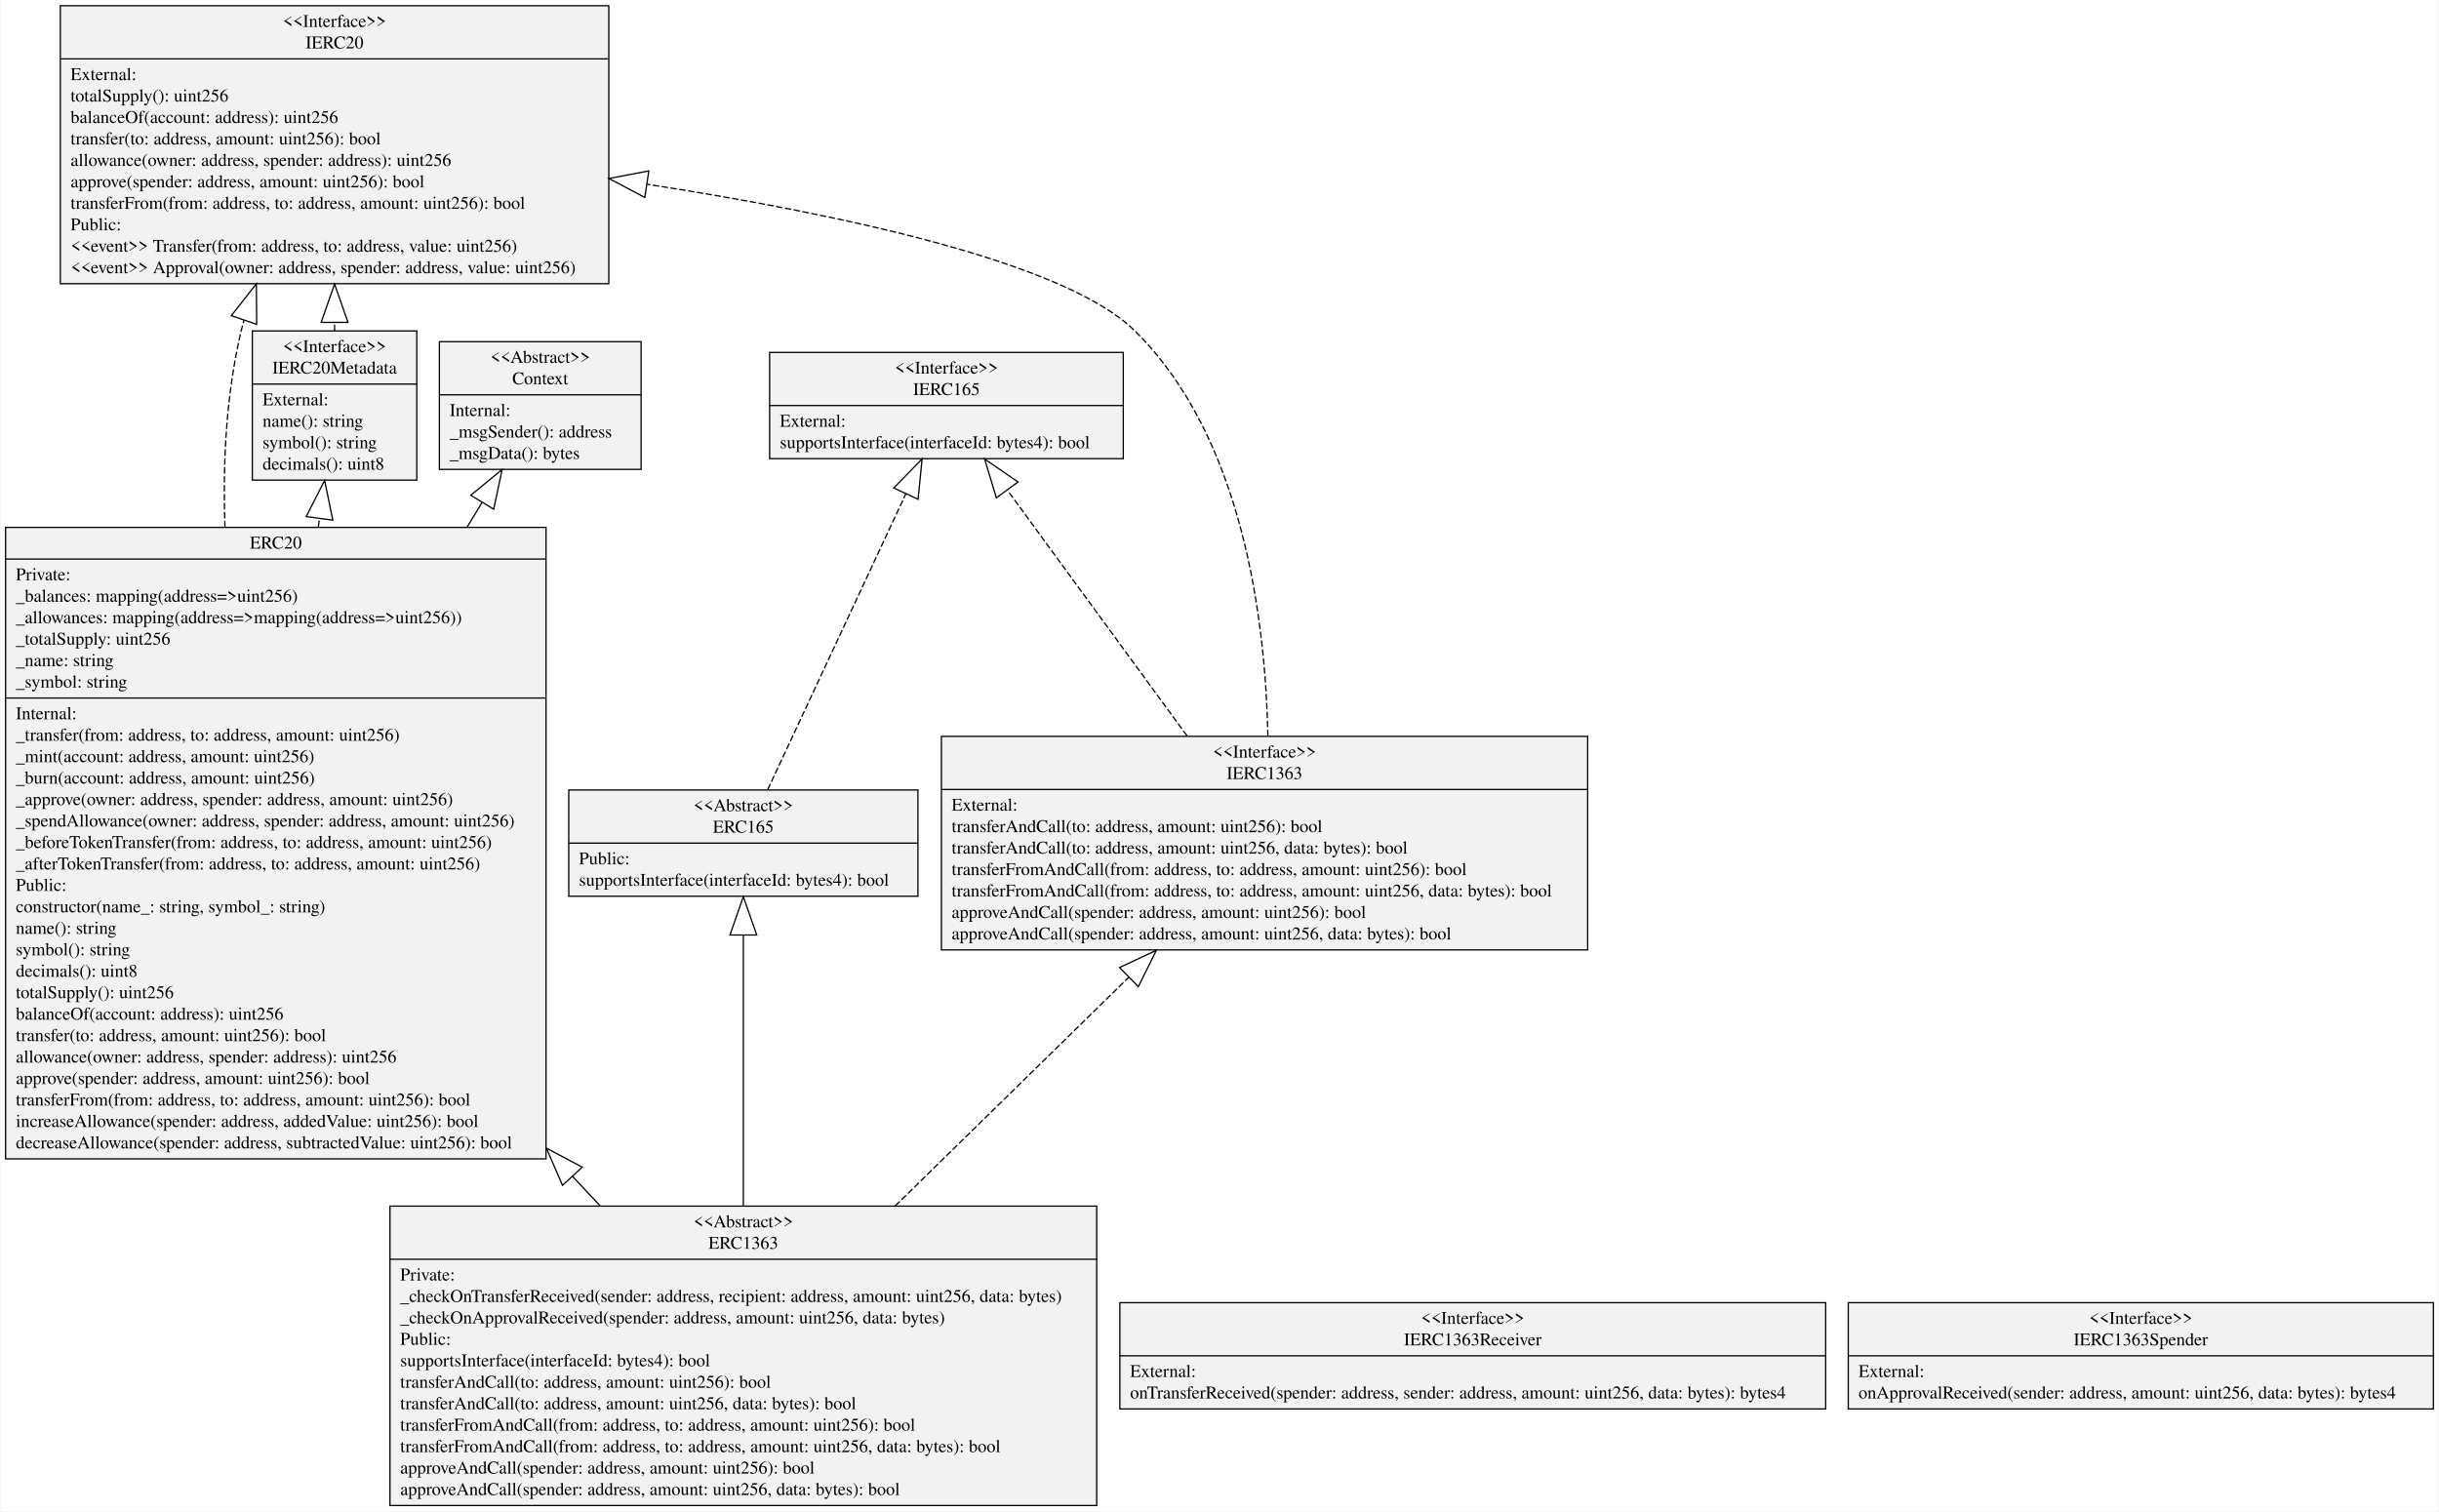
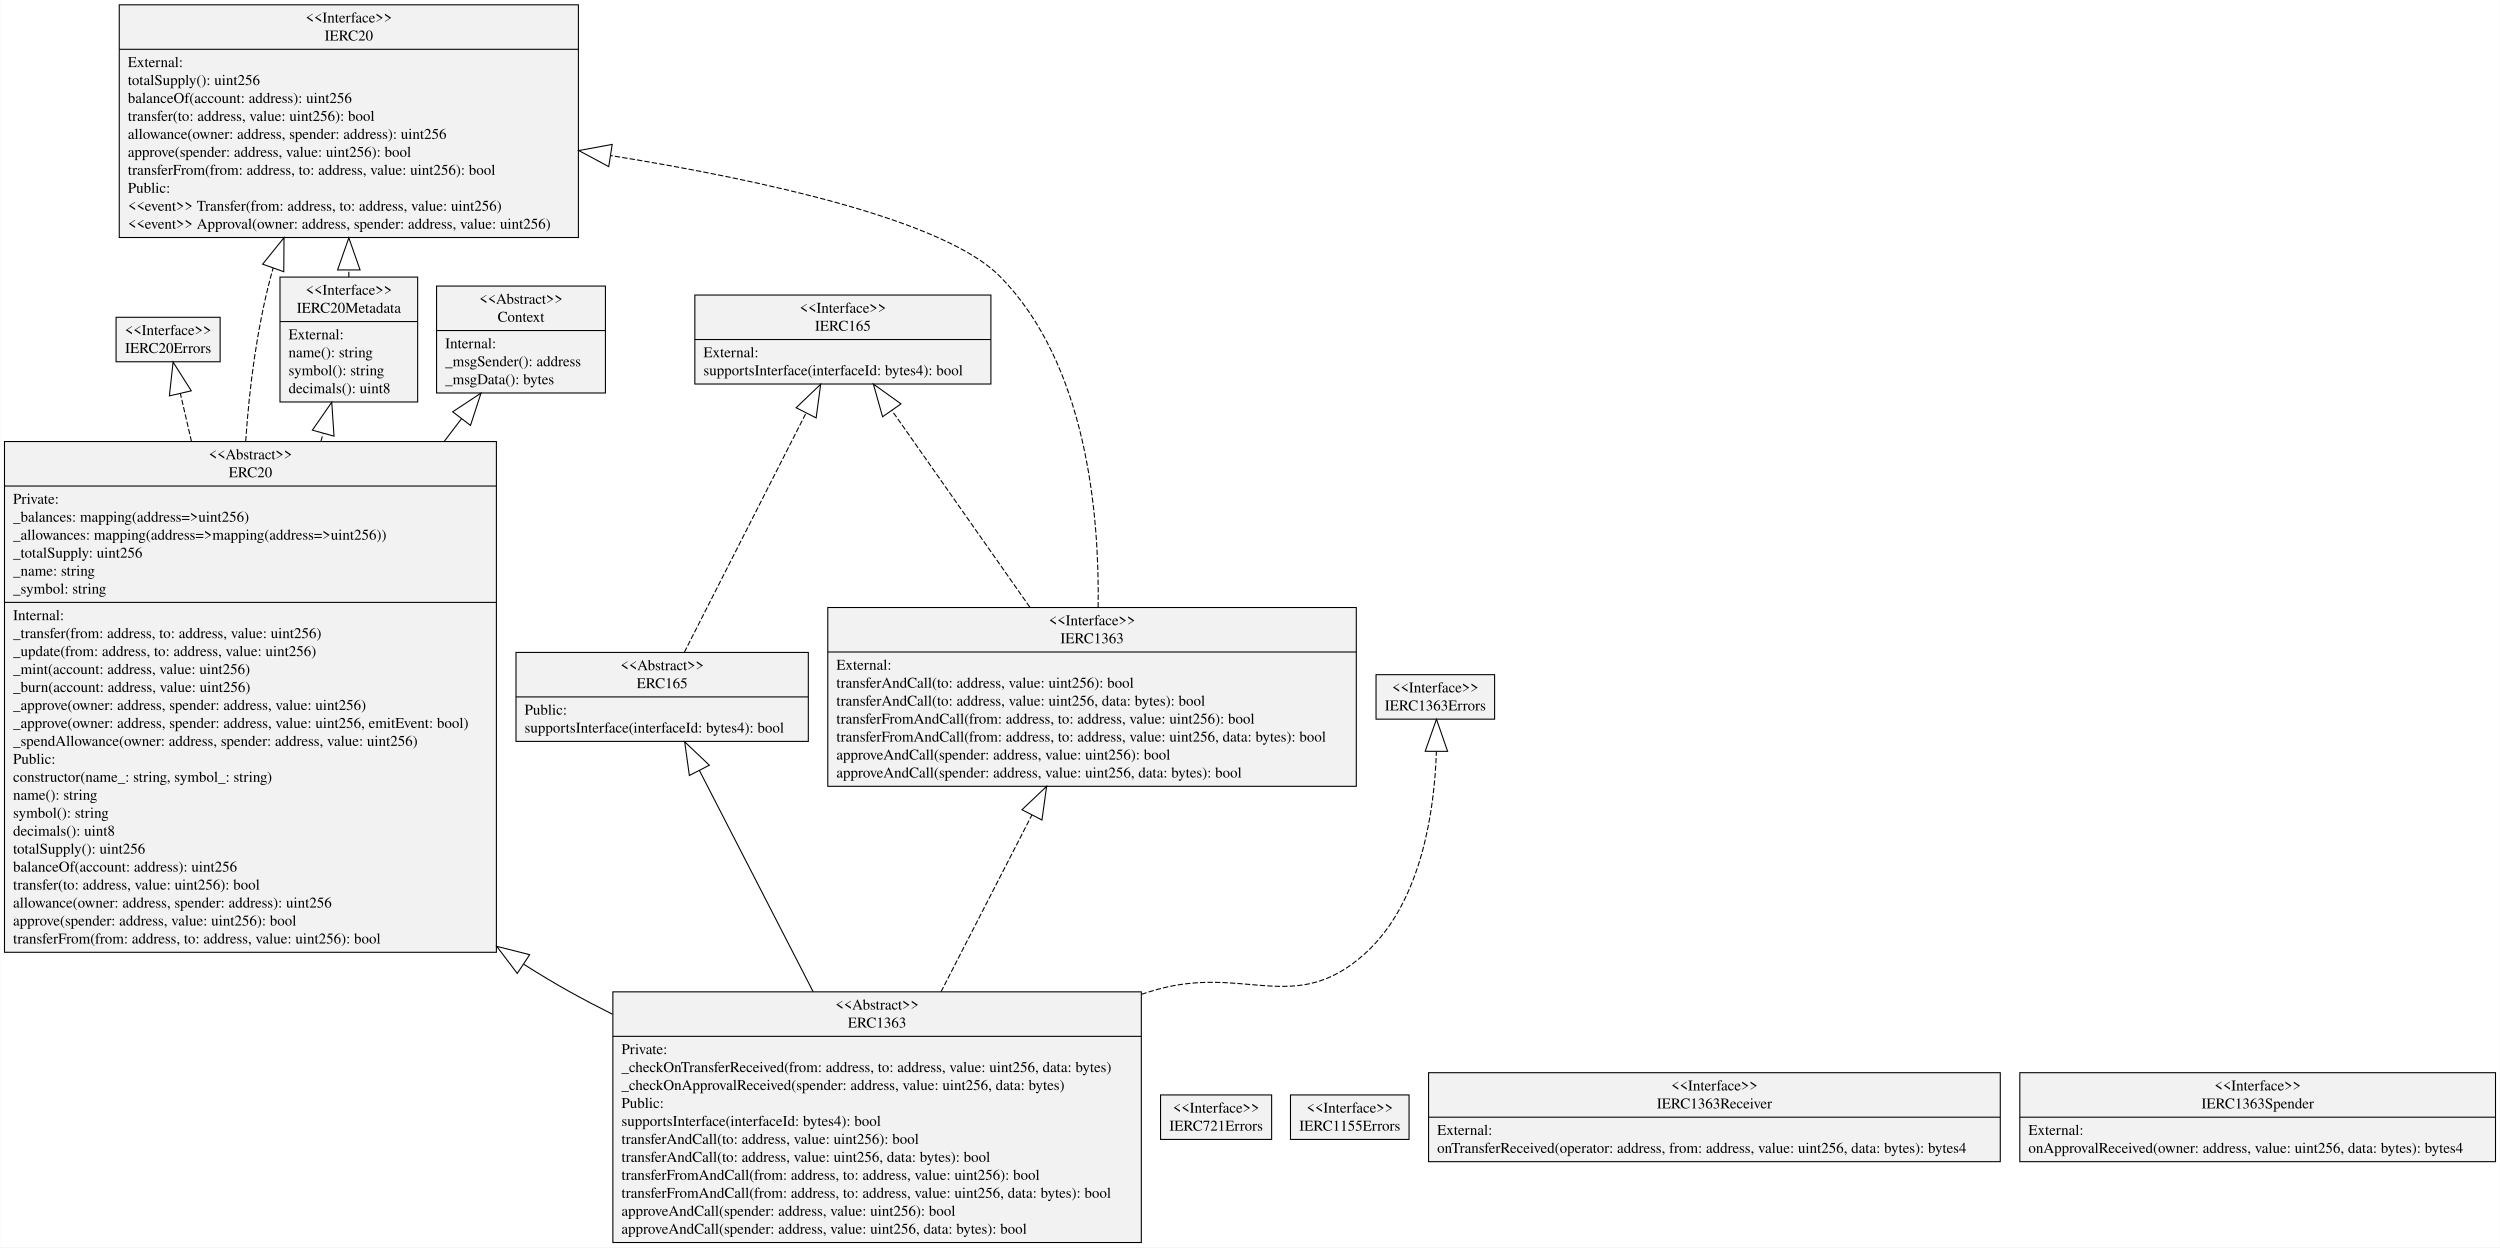
- <svg xmlns="http://www.w3.org/2000/svg" width="1909pt" height="1183pt" viewBox="0.00 0.00 1908.56 1183.20">
-   <g id="graph0" class="graph" transform="scale(1 1) rotate(0) translate(4 1179.2)">
-     <polygon fill="white" stroke="transparent" points="-4,4 -4,-1179.2 1904.56,-1179.2 1904.56,4 -4,4" />
+ <svg xmlns="http://www.w3.org/2000/svg" width="2337pt" height="1166pt" viewBox="0.00 0.00 2337.41 1166.40">
+   <g id="graph0" class="graph" transform="scale(1 1) rotate(0) translate(4 1162.4)">
+     <polygon fill="white" stroke="transparent" points="-4,4 -4,-1162.4 2333.41,-1162.4 2333.41,4 -4,4" />
    <g id="node1" class="node">
-       <polygon fill="#f2f2f2" stroke="black" points="42.85,-957.1 42.85,-1174.7 472.21,-1174.7 472.21,-957.1 42.85,-957.1" />
-       <text text-anchor="middle" x="257.53" y="-1158.1" font-family="Times,serif" font-size="14.00">&lt;&lt;Interface&gt;&gt;</text>
-       <text text-anchor="middle" x="257.53" y="-1141.3" font-family="Times,serif" font-size="14.00">IERC20</text>
-       <polyline fill="none" stroke="black" points="42.85,-1133.1 472.21,-1133.1 " />
-       <text text-anchor="start" x="50.85" y="-1116.5" font-family="Times,serif" font-size="14.00">External:</text>
-       <text text-anchor="start" x="50.85" y="-1099.7" font-family="Times,serif" font-size="14.00">     totalSupply(): uint256</text>
-       <text text-anchor="start" x="50.85" y="-1082.9" font-family="Times,serif" font-size="14.00">     balanceOf(account: address): uint256</text>
-       <text text-anchor="start" x="50.85" y="-1066.1" font-family="Times,serif" font-size="14.00">     transfer(to: address, amount: uint256): bool</text>
-       <text text-anchor="start" x="50.85" y="-1049.3" font-family="Times,serif" font-size="14.00">     allowance(owner: address, spender: address): uint256</text>
-       <text text-anchor="start" x="50.85" y="-1032.5" font-family="Times,serif" font-size="14.00">     approve(spender: address, amount: uint256): bool</text>
-       <text text-anchor="start" x="50.85" y="-1015.7" font-family="Times,serif" font-size="14.00">     transferFrom(from: address, to: address, amount: uint256): bool</text>
-       <text text-anchor="start" x="50.85" y="-998.9" font-family="Times,serif" font-size="14.00">Public:</text>
-       <text text-anchor="start" x="50.85" y="-982.1" font-family="Times,serif" font-size="14.00">    &lt;&lt;event&gt;&gt; Transfer(from: address, to: address, value: uint256)</text>
-       <text text-anchor="start" x="50.85" y="-965.3" font-family="Times,serif" font-size="14.00">    &lt;&lt;event&gt;&gt; Approval(owner: address, spender: address, value: uint256)</text>
+       <polygon fill="#f2f2f2" stroke="black" points="104.34,-824.1 104.34,-865.7 201.65,-865.7 201.65,-824.1 104.34,-824.1" />
+       <text text-anchor="middle" x="153" y="-849.1" font-family="Times,serif" font-size="14.00">&lt;&lt;Interface&gt;&gt;</text>
+       <text text-anchor="middle" x="153" y="-832.3" font-family="Times,serif" font-size="14.00">IERC20Errors</text>
    </g>
    <g id="node2" class="node">
-       <polygon fill="#f2f2f2" stroke="black" points="193.16,-803.3 193.16,-920.1 321.91,-920.1 321.91,-803.3 193.16,-803.3" />
-       <text text-anchor="middle" x="257.53" y="-903.5" font-family="Times,serif" font-size="14.00">&lt;&lt;Interface&gt;&gt;</text>
-       <text text-anchor="middle" x="257.53" y="-886.7" font-family="Times,serif" font-size="14.00">IERC20Metadata</text>
-       <polyline fill="none" stroke="black" points="193.16,-878.5 321.91,-878.5 " />
-       <text text-anchor="start" x="201.16" y="-861.9" font-family="Times,serif" font-size="14.00">External:</text>
-       <text text-anchor="start" x="201.16" y="-845.1" font-family="Times,serif" font-size="14.00">     name(): string</text>
-       <text text-anchor="start" x="201.16" y="-828.3" font-family="Times,serif" font-size="14.00">     symbol(): string</text>
-       <text text-anchor="start" x="201.16" y="-811.5" font-family="Times,serif" font-size="14.00">     decimals(): uint8</text>
+       <polygon fill="#f2f2f2" stroke="black" points="1081.06,-96.9 1081.06,-138.5 1184.94,-138.5 1184.94,-96.9 1081.06,-96.9" />
+       <text text-anchor="middle" x="1133" y="-121.9" font-family="Times,serif" font-size="14.00">&lt;&lt;Interface&gt;&gt;</text>
+       <text text-anchor="middle" x="1133" y="-105.1" font-family="Times,serif" font-size="14.00">IERC721Errors</text>
+     </g>
+     <g id="node3" class="node">
+       <polygon fill="#f2f2f2" stroke="black" points="1202.56,-96.9 1202.56,-138.5 1313.44,-138.5 1313.44,-96.9 1202.56,-96.9" />
+       <text text-anchor="middle" x="1258" y="-121.9" font-family="Times,serif" font-size="14.00">&lt;&lt;Interface&gt;&gt;</text>
+       <text text-anchor="middle" x="1258" y="-105.1" font-family="Times,serif" font-size="14.00">IERC1155Errors</text>
+     </g>
+     <g id="node4" class="node">
+       <polygon fill="#f2f2f2" stroke="black" points="107.32,-940.3 107.32,-1157.9 536.68,-1157.9 536.68,-940.3 107.32,-940.3" />
+       <text text-anchor="middle" x="322" y="-1141.3" font-family="Times,serif" font-size="14.00">&lt;&lt;Interface&gt;&gt;</text>
+       <text text-anchor="middle" x="322" y="-1124.5" font-family="Times,serif" font-size="14.00">IERC20</text>
+       <polyline fill="none" stroke="black" points="107.32,-1116.3 536.68,-1116.3 " />
+       <text text-anchor="start" x="115.32" y="-1099.7" font-family="Times,serif" font-size="14.00">External:</text>
+       <text text-anchor="start" x="115.32" y="-1082.9" font-family="Times,serif" font-size="14.00">     totalSupply(): uint256</text>
+       <text text-anchor="start" x="115.32" y="-1066.1" font-family="Times,serif" font-size="14.00">     balanceOf(account: address): uint256</text>
+       <text text-anchor="start" x="115.32" y="-1049.3" font-family="Times,serif" font-size="14.00">     transfer(to: address, value: uint256): bool</text>
+       <text text-anchor="start" x="115.32" y="-1032.5" font-family="Times,serif" font-size="14.00">     allowance(owner: address, spender: address): uint256</text>
+       <text text-anchor="start" x="115.32" y="-1015.7" font-family="Times,serif" font-size="14.00">     approve(spender: address, value: uint256): bool</text>
+       <text text-anchor="start" x="115.32" y="-998.9" font-family="Times,serif" font-size="14.00">     transferFrom(from: address, to: address, value: uint256): bool</text>
+       <text text-anchor="start" x="115.32" y="-982.1" font-family="Times,serif" font-size="14.00">Public:</text>
+       <text text-anchor="start" x="115.32" y="-965.3" font-family="Times,serif" font-size="14.00">    &lt;&lt;event&gt;&gt; Transfer(from: address, to: address, value: uint256)</text>
+       <text text-anchor="start" x="115.32" y="-948.5" font-family="Times,serif" font-size="14.00">    &lt;&lt;event&gt;&gt; Approval(owner: address, spender: address, value: uint256)</text>
+     </g>
+     <g id="node5" class="node">
+       <polygon fill="#f2f2f2" stroke="black" points="257.62,-786.5 257.62,-903.3 386.37,-903.3 386.37,-786.5 257.62,-786.5" />
+       <text text-anchor="middle" x="322" y="-886.7" font-family="Times,serif" font-size="14.00">&lt;&lt;Interface&gt;&gt;</text>
+       <text text-anchor="middle" x="322" y="-869.9" font-family="Times,serif" font-size="14.00">IERC20Metadata</text>
+       <polyline fill="none" stroke="black" points="257.62,-861.7 386.37,-861.7 " />
+       <text text-anchor="start" x="265.62" y="-845.1" font-family="Times,serif" font-size="14.00">External:</text>
+       <text text-anchor="start" x="265.62" y="-828.3" font-family="Times,serif" font-size="14.00">     name(): string</text>
+       <text text-anchor="start" x="265.62" y="-811.5" font-family="Times,serif" font-size="14.00">     symbol(): string</text>
+       <text text-anchor="start" x="265.62" y="-794.7" font-family="Times,serif" font-size="14.00">     decimals(): uint8</text>
    </g>
    <g id="edge1" class="edge">
-       <path fill="none" stroke="black" stroke-dasharray="5,2" d="M257.53,-920.1C257.53,-922.27 257.53,-924.47 257.53,-926.7" />
-       <polygon fill="none" stroke="black" points="247.03,-926.81 257.53,-956.81 268.03,-926.81 247.03,-926.81" />
-     </g>
-     <g id="node3" class="node">
-       <polygon fill="#f2f2f2" stroke="black" points="339.58,-811.7 339.58,-911.7 497.49,-911.7 497.49,-811.7 339.58,-811.7" />
-       <text text-anchor="middle" x="418.53" y="-895.1" font-family="Times,serif" font-size="14.00">&lt;&lt;Abstract&gt;&gt;</text>
-       <text text-anchor="middle" x="418.53" y="-878.3" font-family="Times,serif" font-size="14.00">Context</text>
-       <polyline fill="none" stroke="black" points="339.58,-870.1 497.49,-870.1 " />
-       <text text-anchor="start" x="347.58" y="-853.5" font-family="Times,serif" font-size="14.00">Internal:</text>
-       <text text-anchor="start" x="347.58" y="-836.7" font-family="Times,serif" font-size="14.00">    _msgSender(): address</text>
-       <text text-anchor="start" x="347.58" y="-819.9" font-family="Times,serif" font-size="14.00">    _msgData(): bytes</text>
-     </g>
-     <g id="node4" class="node">
-       <polygon fill="#f2f2f2" stroke="black" points="0,-271.9 0,-766.3 423.07,-766.3 423.07,-271.9 0,-271.9" />
-       <text text-anchor="middle" x="211.53" y="-749.7" font-family="Times,serif" font-size="14.00">ERC20</text>
-       <polyline fill="none" stroke="black" points="0,-741.5 423.07,-741.5 " />
-       <text text-anchor="start" x="8" y="-724.9" font-family="Times,serif" font-size="14.00">Private:</text>
-       <text text-anchor="start" x="8" y="-708.1" font-family="Times,serif" font-size="14.00">   _balances: mapping(address=&gt;uint256)</text>
-       <text text-anchor="start" x="8" y="-691.3" font-family="Times,serif" font-size="14.00">   _allowances: mapping(address=&gt;mapping(address=&gt;uint256))</text>
-       <text text-anchor="start" x="8" y="-674.5" font-family="Times,serif" font-size="14.00">   _totalSupply: uint256</text>
-       <text text-anchor="start" x="8" y="-657.7" font-family="Times,serif" font-size="14.00">   _name: string</text>
-       <text text-anchor="start" x="8" y="-640.9" font-family="Times,serif" font-size="14.00">   _symbol: string</text>
-       <polyline fill="none" stroke="black" points="0,-632.7 423.07,-632.7 " />
-       <text text-anchor="start" x="8" y="-616.1" font-family="Times,serif" font-size="14.00">Internal:</text>
-       <text text-anchor="start" x="8" y="-599.3" font-family="Times,serif" font-size="14.00">    _transfer(from: address, to: address, amount: uint256)</text>
-       <text text-anchor="start" x="8" y="-582.5" font-family="Times,serif" font-size="14.00">    _mint(account: address, amount: uint256)</text>
-       <text text-anchor="start" x="8" y="-565.7" font-family="Times,serif" font-size="14.00">    _burn(account: address, amount: uint256)</text>
-       <text text-anchor="start" x="8" y="-548.9" font-family="Times,serif" font-size="14.00">    _approve(owner: address, spender: address, amount: uint256)</text>
-       <text text-anchor="start" x="8" y="-532.1" font-family="Times,serif" font-size="14.00">    _spendAllowance(owner: address, spender: address, amount: uint256)</text>
-       <text text-anchor="start" x="8" y="-515.3" font-family="Times,serif" font-size="14.00">    _beforeTokenTransfer(from: address, to: address, amount: uint256)</text>
-       <text text-anchor="start" x="8" y="-498.5" font-family="Times,serif" font-size="14.00">    _afterTokenTransfer(from: address, to: address, amount: uint256)</text>
-       <text text-anchor="start" x="8" y="-481.7" font-family="Times,serif" font-size="14.00">Public:</text>
-       <text text-anchor="start" x="8" y="-464.9" font-family="Times,serif" font-size="14.00">    constructor(name_: string, symbol_: string)</text>
-       <text text-anchor="start" x="8" y="-448.1" font-family="Times,serif" font-size="14.00">    name(): string</text>
-       <text text-anchor="start" x="8" y="-431.3" font-family="Times,serif" font-size="14.00">    symbol(): string</text>
-       <text text-anchor="start" x="8" y="-414.5" font-family="Times,serif" font-size="14.00">    decimals(): uint8</text>
-       <text text-anchor="start" x="8" y="-397.7" font-family="Times,serif" font-size="14.00">    totalSupply(): uint256</text>
-       <text text-anchor="start" x="8" y="-380.9" font-family="Times,serif" font-size="14.00">    balanceOf(account: address): uint256</text>
-       <text text-anchor="start" x="8" y="-364.1" font-family="Times,serif" font-size="14.00">    transfer(to: address, amount: uint256): bool</text>
-       <text text-anchor="start" x="8" y="-347.3" font-family="Times,serif" font-size="14.00">    allowance(owner: address, spender: address): uint256</text>
-       <text text-anchor="start" x="8" y="-330.5" font-family="Times,serif" font-size="14.00">    approve(spender: address, amount: uint256): bool</text>
-       <text text-anchor="start" x="8" y="-313.7" font-family="Times,serif" font-size="14.00">    transferFrom(from: address, to: address, amount: uint256): bool</text>
-       <text text-anchor="start" x="8" y="-296.9" font-family="Times,serif" font-size="14.00">    increaseAllowance(spender: address, addedValue: uint256): bool</text>
-       <text text-anchor="start" x="8" y="-280.1" font-family="Times,serif" font-size="14.00">    decreaseAllowance(spender: address, subtractedValue: uint256): bool</text>
+       <path fill="none" stroke="black" stroke-dasharray="5,2" d="M322,-903.3C322,-905.47 322,-907.67 322,-909.9" />
+       <polygon fill="none" stroke="black" points="311.5,-910.01 322,-940.01 332.5,-910.01 311.5,-910.01" />
+     </g>
+     <g id="node6" class="node">
+       <polygon fill="#f2f2f2" stroke="black" points="404.04,-794.9 404.04,-894.9 561.95,-894.9 561.95,-794.9 404.04,-794.9" />
+       <text text-anchor="middle" x="483" y="-878.3" font-family="Times,serif" font-size="14.00">&lt;&lt;Abstract&gt;&gt;</text>
+       <text text-anchor="middle" x="483" y="-861.5" font-family="Times,serif" font-size="14.00">Context</text>
+       <polyline fill="none" stroke="black" points="404.04,-853.3 561.95,-853.3 " />
+       <text text-anchor="start" x="412.04" y="-836.7" font-family="Times,serif" font-size="14.00">Internal:</text>
+       <text text-anchor="start" x="412.04" y="-819.9" font-family="Times,serif" font-size="14.00">    _msgSender(): address</text>
+       <text text-anchor="start" x="412.04" y="-803.1" font-family="Times,serif" font-size="14.00">    _msgData(): bytes</text>
+     </g>
+     <g id="node7" class="node">
+       <polygon fill="#f2f2f2" stroke="black" points="0,-271.9 0,-749.5 459.99,-749.5 459.99,-271.9 0,-271.9" />
+       <text text-anchor="middle" x="230" y="-732.9" font-family="Times,serif" font-size="14.00">&lt;&lt;Abstract&gt;&gt;</text>
+       <text text-anchor="middle" x="230" y="-716.1" font-family="Times,serif" font-size="14.00">ERC20</text>
+       <polyline fill="none" stroke="black" points="0,-707.9 459.99,-707.9 " />
+       <text text-anchor="start" x="8" y="-691.3" font-family="Times,serif" font-size="14.00">Private:</text>
+       <text text-anchor="start" x="8" y="-674.5" font-family="Times,serif" font-size="14.00">   _balances: mapping(address=&gt;uint256)</text>
+       <text text-anchor="start" x="8" y="-657.7" font-family="Times,serif" font-size="14.00">   _allowances: mapping(address=&gt;mapping(address=&gt;uint256))</text>
+       <text text-anchor="start" x="8" y="-640.9" font-family="Times,serif" font-size="14.00">   _totalSupply: uint256</text>
+       <text text-anchor="start" x="8" y="-624.1" font-family="Times,serif" font-size="14.00">   _name: string</text>
+       <text text-anchor="start" x="8" y="-607.3" font-family="Times,serif" font-size="14.00">   _symbol: string</text>
+       <polyline fill="none" stroke="black" points="0,-599.1 459.99,-599.1 " />
+       <text text-anchor="start" x="8" y="-582.5" font-family="Times,serif" font-size="14.00">Internal:</text>
+       <text text-anchor="start" x="8" y="-565.7" font-family="Times,serif" font-size="14.00">    _transfer(from: address, to: address, value: uint256)</text>
+       <text text-anchor="start" x="8" y="-548.9" font-family="Times,serif" font-size="14.00">    _update(from: address, to: address, value: uint256)</text>
+       <text text-anchor="start" x="8" y="-532.1" font-family="Times,serif" font-size="14.00">    _mint(account: address, value: uint256)</text>
+       <text text-anchor="start" x="8" y="-515.3" font-family="Times,serif" font-size="14.00">    _burn(account: address, value: uint256)</text>
+       <text text-anchor="start" x="8" y="-498.5" font-family="Times,serif" font-size="14.00">    _approve(owner: address, spender: address, value: uint256)</text>
+       <text text-anchor="start" x="8" y="-481.7" font-family="Times,serif" font-size="14.00">    _approve(owner: address, spender: address, value: uint256, emitEvent: bool)</text>
+       <text text-anchor="start" x="8" y="-464.9" font-family="Times,serif" font-size="14.00">    _spendAllowance(owner: address, spender: address, value: uint256)</text>
+       <text text-anchor="start" x="8" y="-448.1" font-family="Times,serif" font-size="14.00">Public:</text>
+       <text text-anchor="start" x="8" y="-431.3" font-family="Times,serif" font-size="14.00">    constructor(name_: string, symbol_: string)</text>
+       <text text-anchor="start" x="8" y="-414.5" font-family="Times,serif" font-size="14.00">    name(): string</text>
+       <text text-anchor="start" x="8" y="-397.7" font-family="Times,serif" font-size="14.00">    symbol(): string</text>
+       <text text-anchor="start" x="8" y="-380.9" font-family="Times,serif" font-size="14.00">    decimals(): uint8</text>
+       <text text-anchor="start" x="8" y="-364.1" font-family="Times,serif" font-size="14.00">    totalSupply(): uint256</text>
+       <text text-anchor="start" x="8" y="-347.3" font-family="Times,serif" font-size="14.00">    balanceOf(account: address): uint256</text>
+       <text text-anchor="start" x="8" y="-330.5" font-family="Times,serif" font-size="14.00">    transfer(to: address, value: uint256): bool</text>
+       <text text-anchor="start" x="8" y="-313.7" font-family="Times,serif" font-size="14.00">    allowance(owner: address, spender: address): uint256</text>
+       <text text-anchor="start" x="8" y="-296.9" font-family="Times,serif" font-size="14.00">    approve(spender: address, value: uint256): bool</text>
+       <text text-anchor="start" x="8" y="-280.1" font-family="Times,serif" font-size="14.00">    transferFrom(from: address, to: address, value: uint256): bool</text>
+     </g>
+     <g id="edge5" class="edge">
+       <path fill="none" stroke="black" stroke-dasharray="5,2" d="M174.86,-749.59C171.06,-765.96 167.54,-781.17 164.47,-794.39" />
+       <polygon fill="none" stroke="black" points="154.2,-792.2 157.66,-823.8 174.66,-796.94 154.2,-792.2" />
    </g>
    <g id="edge3" class="edge">
-       <path fill="none" stroke="black" stroke-dasharray="5,2" d="M171.74,-766.41C169.88,-817.84 172.79,-871.37 184.53,-920.6 185.17,-923.26 185.86,-925.92 186.6,-928.59" />
-       <polygon fill="none" stroke="black" points="176.69,-932.05 196.32,-957.05 196.56,-925.27 176.69,-932.05" />
+       <path fill="none" stroke="black" stroke-dasharray="5,2" d="M225.56,-749.74C229.02,-801.17 236.05,-854.79 249,-903.8 249.7,-906.44 250.45,-909.09 251.24,-911.75" />
+       <polygon fill="none" stroke="black" points="241.4,-915.39 261.38,-940.1 261.17,-908.31 241.4,-915.39" />
    </g>
    <g id="edge4" class="edge">
-       <path fill="none" stroke="black" stroke-dasharray="5,2" d="M244.84,-766.73C245.13,-768.86 245.42,-770.97 245.7,-773.07" />
-       <polygon fill="none" stroke="black" points="235.33,-774.76 249.75,-803.09 256.14,-771.95 235.33,-774.76" />
+       <path fill="none" stroke="black" stroke-dasharray="5,2" d="M295.88,-749.59C296.59,-752.15 297.29,-754.68 297.98,-757.18" />
+       <polygon fill="none" stroke="black" points="287.91,-760.15 306.03,-786.26 308.15,-754.55 287.91,-760.15" />
    </g>
    <g id="edge2" class="edge">
-       <path fill="none" stroke="black" d="M361.42,-766.73C365.4,-773.28 369.27,-779.64 372.98,-785.75" />
-       <polygon fill="none" stroke="black" points="364.15,-791.44 388.71,-811.63 382.1,-780.54 364.15,-791.44" />
-     </g>
-     <g id="node5" class="node">
-       <polygon fill="#f2f2f2" stroke="black" points="598.11,-820.1 598.11,-903.3 874.96,-903.3 874.96,-820.1 598.11,-820.1" />
-       <text text-anchor="middle" x="736.53" y="-886.7" font-family="Times,serif" font-size="14.00">&lt;&lt;Interface&gt;&gt;</text>
-       <text text-anchor="middle" x="736.53" y="-869.9" font-family="Times,serif" font-size="14.00">IERC165</text>
-       <polyline fill="none" stroke="black" points="598.11,-861.7 874.96,-861.7 " />
-       <text text-anchor="start" x="606.11" y="-845.1" font-family="Times,serif" font-size="14.00">External:</text>
-       <text text-anchor="start" x="606.11" y="-828.3" font-family="Times,serif" font-size="14.00">     supportsInterface(interfaceId: bytes4): bool</text>
-     </g>
-     <g id="node6" class="node">
-       <polygon fill="#f2f2f2" stroke="black" points="440.86,-477.5 440.86,-560.7 714.21,-560.7 714.21,-477.5 440.86,-477.5" />
-       <text text-anchor="middle" x="577.53" y="-544.1" font-family="Times,serif" font-size="14.00">&lt;&lt;Abstract&gt;&gt;</text>
-       <text text-anchor="middle" x="577.53" y="-527.3" font-family="Times,serif" font-size="14.00">ERC165</text>
-       <polyline fill="none" stroke="black" points="440.86,-519.1 714.21,-519.1 " />
-       <text text-anchor="start" x="448.86" y="-502.5" font-family="Times,serif" font-size="14.00">Public:</text>
-       <text text-anchor="start" x="448.86" y="-485.7" font-family="Times,serif" font-size="14.00">    supportsInterface(interfaceId: bytes4): bool</text>
-     </g>
-     <g id="edge5" class="edge">
-       <path fill="none" stroke="black" stroke-dasharray="5,2" d="M596.55,-560.85C623.31,-618.17 672.41,-723.34 704.76,-792.65" />
-       <polygon fill="none" stroke="black" points="695.29,-797.16 717.49,-819.91 714.31,-788.28 695.29,-797.16" />
-     </g>
-     <g id="node7" class="node">
-       <polygon fill="#f2f2f2" stroke="black" points="732.58,-435.5 732.58,-602.7 1238.49,-602.7 1238.49,-435.5 732.58,-435.5" />
-       <text text-anchor="middle" x="985.53" y="-586.1" font-family="Times,serif" font-size="14.00">&lt;&lt;Interface&gt;&gt;</text>
-       <text text-anchor="middle" x="985.53" y="-569.3" font-family="Times,serif" font-size="14.00">IERC1363</text>
-       <polyline fill="none" stroke="black" points="732.58,-561.1 1238.49,-561.1 " />
-       <text text-anchor="start" x="740.58" y="-544.5" font-family="Times,serif" font-size="14.00">External:</text>
-       <text text-anchor="start" x="740.58" y="-527.7" font-family="Times,serif" font-size="14.00">     transferAndCall(to: address, amount: uint256): bool</text>
-       <text text-anchor="start" x="740.58" y="-510.9" font-family="Times,serif" font-size="14.00">     transferAndCall(to: address, amount: uint256, data: bytes): bool</text>
-       <text text-anchor="start" x="740.58" y="-494.1" font-family="Times,serif" font-size="14.00">     transferFromAndCall(from: address, to: address, amount: uint256): bool</text>
-       <text text-anchor="start" x="740.58" y="-477.3" font-family="Times,serif" font-size="14.00">     transferFromAndCall(from: address, to: address, amount: uint256, data: bytes): bool</text>
-       <text text-anchor="start" x="740.58" y="-460.5" font-family="Times,serif" font-size="14.00">     approveAndCall(spender: address, amount: uint256): bool</text>
-       <text text-anchor="start" x="740.58" y="-443.7" font-family="Times,serif" font-size="14.00">     approveAndCall(spender: address, amount: uint256, data: bytes): bool</text>
+       <path fill="none" stroke="black" d="M411.17,-749.59C416.78,-756.96 422.21,-764.09 427.41,-770.91" />
+       <polygon fill="none" stroke="black" points="419.08,-777.31 445.61,-794.81 435.79,-764.58 419.08,-777.31" />
+     </g>
+     <g id="node8" class="node">
+       <polygon fill="#f2f2f2" stroke="black" points="645.57,-803.3 645.57,-886.5 922.42,-886.5 922.42,-803.3 645.57,-803.3" />
+       <text text-anchor="middle" x="784" y="-869.9" font-family="Times,serif" font-size="14.00">&lt;&lt;Interface&gt;&gt;</text>
+       <text text-anchor="middle" x="784" y="-853.1" font-family="Times,serif" font-size="14.00">IERC165</text>
+       <polyline fill="none" stroke="black" points="645.57,-844.9 922.42,-844.9 " />
+       <text text-anchor="start" x="653.57" y="-828.3" font-family="Times,serif" font-size="14.00">External:</text>
+       <text text-anchor="start" x="653.57" y="-811.5" font-family="Times,serif" font-size="14.00">     supportsInterface(interfaceId: bytes4): bool</text>
+     </g>
+     <g id="node9" class="node">
+       <polygon fill="#f2f2f2" stroke="black" points="478.32,-469.1 478.32,-552.3 751.67,-552.3 751.67,-469.1 478.32,-469.1" />
+       <text text-anchor="middle" x="615" y="-535.7" font-family="Times,serif" font-size="14.00">&lt;&lt;Abstract&gt;&gt;</text>
+       <text text-anchor="middle" x="615" y="-518.9" font-family="Times,serif" font-size="14.00">ERC165</text>
+       <polyline fill="none" stroke="black" points="478.32,-510.7 751.67,-510.7 " />
+       <text text-anchor="start" x="486.32" y="-494.1" font-family="Times,serif" font-size="14.00">Public:</text>
+       <text text-anchor="start" x="486.32" y="-477.3" font-family="Times,serif" font-size="14.00">    supportsInterface(interfaceId: bytes4): bool</text>
    </g>
    <g id="edge6" class="edge">
-       <path fill="none" stroke="black" stroke-dasharray="5,2" d="M988.16,-602.93C986.31,-693.66 968.71,-837.35 883.53,-920.6 828.9,-974 653.48,-1011.57 502.19,-1034.96" />
-       <polygon fill="none" stroke="black" points="500.4,-1024.61 472.29,-1039.45 503.52,-1045.38 500.4,-1024.61" />
+       <path fill="none" stroke="black" stroke-dasharray="5,2" d="M635.72,-552.43C664.08,-608.17 715.34,-708.94 749.53,-776.15" />
+       <polygon fill="none" stroke="black" points="740.28,-781.12 763.24,-803.09 758.99,-771.59 740.28,-781.12" />
+     </g>
+     <g id="node10" class="node">
+       <polygon fill="#f2f2f2" stroke="black" points="769.88,-427.1 769.88,-594.3 1264.11,-594.3 1264.11,-427.1 769.88,-427.1" />
+       <text text-anchor="middle" x="1017" y="-577.7" font-family="Times,serif" font-size="14.00">&lt;&lt;Interface&gt;&gt;</text>
+       <text text-anchor="middle" x="1017" y="-560.9" font-family="Times,serif" font-size="14.00">IERC1363</text>
+       <polyline fill="none" stroke="black" points="769.88,-552.7 1264.11,-552.7 " />
+       <text text-anchor="start" x="777.88" y="-536.1" font-family="Times,serif" font-size="14.00">External:</text>
+       <text text-anchor="start" x="777.88" y="-519.3" font-family="Times,serif" font-size="14.00">     transferAndCall(to: address, value: uint256): bool</text>
+       <text text-anchor="start" x="777.88" y="-502.5" font-family="Times,serif" font-size="14.00">     transferAndCall(to: address, value: uint256, data: bytes): bool</text>
+       <text text-anchor="start" x="777.88" y="-485.7" font-family="Times,serif" font-size="14.00">     transferFromAndCall(from: address, to: address, value: uint256): bool</text>
+       <text text-anchor="start" x="777.88" y="-468.9" font-family="Times,serif" font-size="14.00">     transferFromAndCall(from: address, to: address, value: uint256, data: bytes): bool</text>
+       <text text-anchor="start" x="777.88" y="-452.1" font-family="Times,serif" font-size="14.00">     approveAndCall(spender: address, value: uint256): bool</text>
+       <text text-anchor="start" x="777.88" y="-435.3" font-family="Times,serif" font-size="14.00">     approveAndCall(spender: address, value: uint256, data: bytes): bool</text>
    </g>
    <g id="edge7" class="edge">
-       <path fill="none" stroke="black" stroke-dasharray="5,2" d="M924.94,-602.98C881.67,-662.18 824.26,-740.7 784.23,-795.45" />
-       <polygon fill="none" stroke="black" points="775.61,-789.45 766.39,-819.87 792.57,-801.84 775.61,-789.45" />
-     </g>
-     <g id="node8" class="node">
-       <polygon fill="#f2f2f2" stroke="black" points="872.28,-76.1 872.28,-159.3 1424.79,-159.3 1424.79,-76.1 872.28,-76.1" />
-       <text text-anchor="middle" x="1148.53" y="-142.7" font-family="Times,serif" font-size="14.00">&lt;&lt;Interface&gt;&gt;</text>
-       <text text-anchor="middle" x="1148.53" y="-125.9" font-family="Times,serif" font-size="14.00">IERC1363Receiver</text>
-       <polyline fill="none" stroke="black" points="872.28,-117.7 1424.79,-117.7 " />
-       <text text-anchor="start" x="880.28" y="-101.1" font-family="Times,serif" font-size="14.00">External:</text>
-       <text text-anchor="start" x="880.28" y="-84.3" font-family="Times,serif" font-size="14.00">     onTransferReceived(spender: address, sender: address, amount: uint256, data: bytes): bytes4</text>
-     </g>
-     <g id="node9" class="node">
-       <polygon fill="#f2f2f2" stroke="black" points="1442.5,-76.1 1442.5,-159.3 1900.56,-159.3 1900.56,-76.1 1442.5,-76.1" />
-       <text text-anchor="middle" x="1671.53" y="-142.7" font-family="Times,serif" font-size="14.00">&lt;&lt;Interface&gt;&gt;</text>
-       <text text-anchor="middle" x="1671.53" y="-125.9" font-family="Times,serif" font-size="14.00">IERC1363Spender</text>
-       <polyline fill="none" stroke="black" points="1442.5,-117.7 1900.56,-117.7 " />
-       <text text-anchor="start" x="1450.5" y="-101.1" font-family="Times,serif" font-size="14.00">External:</text>
-       <text text-anchor="start" x="1450.5" y="-84.3" font-family="Times,serif" font-size="14.00">     onApprovalReceived(sender: address, amount: uint256, data: bytes): bytes4</text>
-     </g>
-     <g id="node10" class="node">
-       <polygon fill="#f2f2f2" stroke="black" points="300.9,-0.5 300.9,-234.9 854.16,-234.9 854.16,-0.5 300.9,-0.5" />
-       <text text-anchor="middle" x="577.53" y="-218.3" font-family="Times,serif" font-size="14.00">&lt;&lt;Abstract&gt;&gt;</text>
-       <text text-anchor="middle" x="577.53" y="-201.5" font-family="Times,serif" font-size="14.00">ERC1363</text>
-       <polyline fill="none" stroke="black" points="300.9,-193.3 854.16,-193.3 " />
-       <text text-anchor="start" x="308.9" y="-176.7" font-family="Times,serif" font-size="14.00">Private:</text>
-       <text text-anchor="start" x="308.9" y="-159.9" font-family="Times,serif" font-size="14.00">    _checkOnTransferReceived(sender: address, recipient: address, amount: uint256, data: bytes)</text>
-       <text text-anchor="start" x="308.9" y="-143.1" font-family="Times,serif" font-size="14.00">    _checkOnApprovalReceived(spender: address, amount: uint256, data: bytes)</text>
-       <text text-anchor="start" x="308.9" y="-126.3" font-family="Times,serif" font-size="14.00">Public:</text>
-       <text text-anchor="start" x="308.9" y="-109.5" font-family="Times,serif" font-size="14.00">    supportsInterface(interfaceId: bytes4): bool</text>
-       <text text-anchor="start" x="308.9" y="-92.7" font-family="Times,serif" font-size="14.00">    transferAndCall(to: address, amount: uint256): bool</text>
-       <text text-anchor="start" x="308.9" y="-75.9" font-family="Times,serif" font-size="14.00">    transferAndCall(to: address, amount: uint256, data: bytes): bool</text>
-       <text text-anchor="start" x="308.9" y="-59.1" font-family="Times,serif" font-size="14.00">    transferFromAndCall(from: address, to: address, amount: uint256): bool</text>
-       <text text-anchor="start" x="308.9" y="-42.3" font-family="Times,serif" font-size="14.00">    transferFromAndCall(from: address, to: address, amount: uint256, data: bytes): bool</text>
-       <text text-anchor="start" x="308.9" y="-25.5" font-family="Times,serif" font-size="14.00">    approveAndCall(spender: address, amount: uint256): bool</text>
-       <text text-anchor="start" x="308.9" y="-8.7" font-family="Times,serif" font-size="14.00">    approveAndCall(spender: address, amount: uint256, data: bytes): bool</text>
+       <path fill="none" stroke="black" stroke-dasharray="5,2" d="M1022.69,-594.44C1024.01,-683.05 1011.5,-821.94 931,-903.8 879.55,-956.12 712.85,-993.4 566.85,-1016.95" />
+       <polygon fill="none" stroke="black" points="565.03,-1006.6 537.01,-1021.62 568.28,-1027.35 565.03,-1006.6" />
    </g>
    <g id="edge8" class="edge">
-       <path fill="none" stroke="black" d="M465.51,-235.02C458.76,-242.19 452.01,-249.38 443.73,-258.28" />
-       <polygon fill="none" stroke="black" points="435.99,-251.17 423.31,-280.32 451.4,-265.44 435.99,-251.17" />
+       <path fill="none" stroke="black" stroke-dasharray="5,2" d="M958.8,-594.67C918.91,-651.55 866.72,-725.96 829.78,-778.62" />
+       <polygon fill="none" stroke="black" points="821.13,-772.67 812.5,-803.26 838.32,-784.73 821.13,-772.67" />
+     </g>
+     <g id="node11" class="node">
+       <polygon fill="#f2f2f2" stroke="black" points="1282.56,-489.9 1282.56,-531.5 1393.44,-531.5 1393.44,-489.9 1282.56,-489.9" />
+       <text text-anchor="middle" x="1338" y="-514.9" font-family="Times,serif" font-size="14.00">&lt;&lt;Interface&gt;&gt;</text>
+       <text text-anchor="middle" x="1338" y="-498.1" font-family="Times,serif" font-size="14.00">IERC1363Errors</text>
+     </g>
+     <g id="node12" class="node">
+       <polygon fill="#f2f2f2" stroke="black" points="1331.69,-76.1 1331.69,-159.3 1866.3,-159.3 1866.3,-76.1 1331.69,-76.1" />
+       <text text-anchor="middle" x="1599" y="-142.7" font-family="Times,serif" font-size="14.00">&lt;&lt;Interface&gt;&gt;</text>
+       <text text-anchor="middle" x="1599" y="-125.9" font-family="Times,serif" font-size="14.00">IERC1363Receiver</text>
+       <polyline fill="none" stroke="black" points="1331.69,-117.7 1866.3,-117.7 " />
+       <text text-anchor="start" x="1339.69" y="-101.1" font-family="Times,serif" font-size="14.00">External:</text>
+       <text text-anchor="start" x="1339.69" y="-84.3" font-family="Times,serif" font-size="14.00">     onTransferReceived(operator: address, from: address, value: uint256, data: bytes): bytes4</text>
+     </g>
+     <g id="node13" class="node">
+       <polygon fill="#f2f2f2" stroke="black" points="1884.58,-76.1 1884.58,-159.3 2329.41,-159.3 2329.41,-76.1 1884.58,-76.1" />
+       <text text-anchor="middle" x="2107" y="-142.7" font-family="Times,serif" font-size="14.00">&lt;&lt;Interface&gt;&gt;</text>
+       <text text-anchor="middle" x="2107" y="-125.9" font-family="Times,serif" font-size="14.00">IERC1363Spender</text>
+       <polyline fill="none" stroke="black" points="1884.58,-117.7 2329.41,-117.7 " />
+       <text text-anchor="start" x="1892.58" y="-101.1" font-family="Times,serif" font-size="14.00">External:</text>
+       <text text-anchor="start" x="1892.58" y="-84.3" font-family="Times,serif" font-size="14.00">     onApprovalReceived(owner: address, value: uint256, data: bytes): bytes4</text>
+     </g>
+     <g id="node14" class="node">
+       <polygon fill="#f2f2f2" stroke="black" points="568.91,-0.5 568.91,-234.9 1063.08,-234.9 1063.08,-0.5 568.91,-0.5" />
+       <text text-anchor="middle" x="816" y="-218.3" font-family="Times,serif" font-size="14.00">&lt;&lt;Abstract&gt;&gt;</text>
+       <text text-anchor="middle" x="816" y="-201.5" font-family="Times,serif" font-size="14.00">ERC1363</text>
+       <polyline fill="none" stroke="black" points="568.91,-193.3 1063.08,-193.3 " />
+       <text text-anchor="start" x="576.91" y="-176.7" font-family="Times,serif" font-size="14.00">Private:</text>
+       <text text-anchor="start" x="576.91" y="-159.9" font-family="Times,serif" font-size="14.00">    _checkOnTransferReceived(from: address, to: address, value: uint256, data: bytes)</text>
+       <text text-anchor="start" x="576.91" y="-143.1" font-family="Times,serif" font-size="14.00">    _checkOnApprovalReceived(spender: address, value: uint256, data: bytes)</text>
+       <text text-anchor="start" x="576.91" y="-126.3" font-family="Times,serif" font-size="14.00">Public:</text>
+       <text text-anchor="start" x="576.91" y="-109.5" font-family="Times,serif" font-size="14.00">    supportsInterface(interfaceId: bytes4): bool</text>
+       <text text-anchor="start" x="576.91" y="-92.7" font-family="Times,serif" font-size="14.00">    transferAndCall(to: address, value: uint256): bool</text>
+       <text text-anchor="start" x="576.91" y="-75.9" font-family="Times,serif" font-size="14.00">    transferAndCall(to: address, value: uint256, data: bytes): bool</text>
+       <text text-anchor="start" x="576.91" y="-59.1" font-family="Times,serif" font-size="14.00">    transferFromAndCall(from: address, to: address, value: uint256): bool</text>
+       <text text-anchor="start" x="576.91" y="-42.3" font-family="Times,serif" font-size="14.00">    transferFromAndCall(from: address, to: address, value: uint256, data: bytes): bool</text>
+       <text text-anchor="start" x="576.91" y="-25.5" font-family="Times,serif" font-size="14.00">    approveAndCall(spender: address, value: uint256): bool</text>
+       <text text-anchor="start" x="576.91" y="-8.7" font-family="Times,serif" font-size="14.00">    approveAndCall(spender: address, value: uint256, data: bytes): bool</text>
+     </g>
+     <g id="edge9" class="edge">
+       <path fill="none" stroke="black" d="M568.65,-213.93C541.63,-227.35 514.83,-242.02 485.55,-260.73" />
+       <polygon fill="none" stroke="black" points="479.51,-252.13 460.3,-277.46 491.11,-269.64 479.51,-252.13" />
    </g>
    <g id="edge10" class="edge">
-       <path fill="none" stroke="black" d="M577.53,-235.03C577.53,-303.65 577.53,-388.29 577.53,-447.05" />
-       <polygon fill="none" stroke="black" points="567.03,-447.16 577.53,-477.16 588.03,-447.16 567.03,-447.16" />
-     </g>
-     <g id="edge9" class="edge">
-       <path fill="none" stroke="black" stroke-dasharray="5,2" d="M696.37,-235.03C754.2,-291.65 823.17,-359.16 879.25,-414.06" />
-       <polygon fill="none" stroke="black" points="872.06,-421.71 900.84,-435.19 886.75,-406.7 872.06,-421.71" />
+       <path fill="none" stroke="black" d="M756.23,-234.95C721.57,-302.39 679.11,-384.98 649.85,-441.89" />
+       <polygon fill="none" stroke="black" points="640.44,-437.24 636.06,-468.72 659.12,-446.84 640.44,-437.24" />
+     </g>
+     <g id="edge11" class="edge">
+       <path fill="none" stroke="black" stroke-dasharray="5,2" d="M875.76,-234.95C902.69,-287.33 934.31,-348.85 960.8,-400.38" />
+       <polygon fill="none" stroke="black" points="951.47,-405.2 974.53,-427.08 970.15,-395.6 951.47,-405.2" />
+     </g>
+     <g id="edge12" class="edge">
+       <path fill="none" stroke="black" stroke-dasharray="5,2" d="M1063.23,-232.6C1066.16,-233.56 1069.08,-234.49 1072,-235.4 1158.63,-262.43 1206.03,-210.15 1273,-271.4 1325.42,-319.35 1337.22,-405.06 1339.01,-459.56" />
+       <polygon fill="none" stroke="black" points="1328.51,-459.85 1339.08,-489.83 1349.51,-459.8 1328.51,-459.85" />
    </g>
  </g>
</svg>
